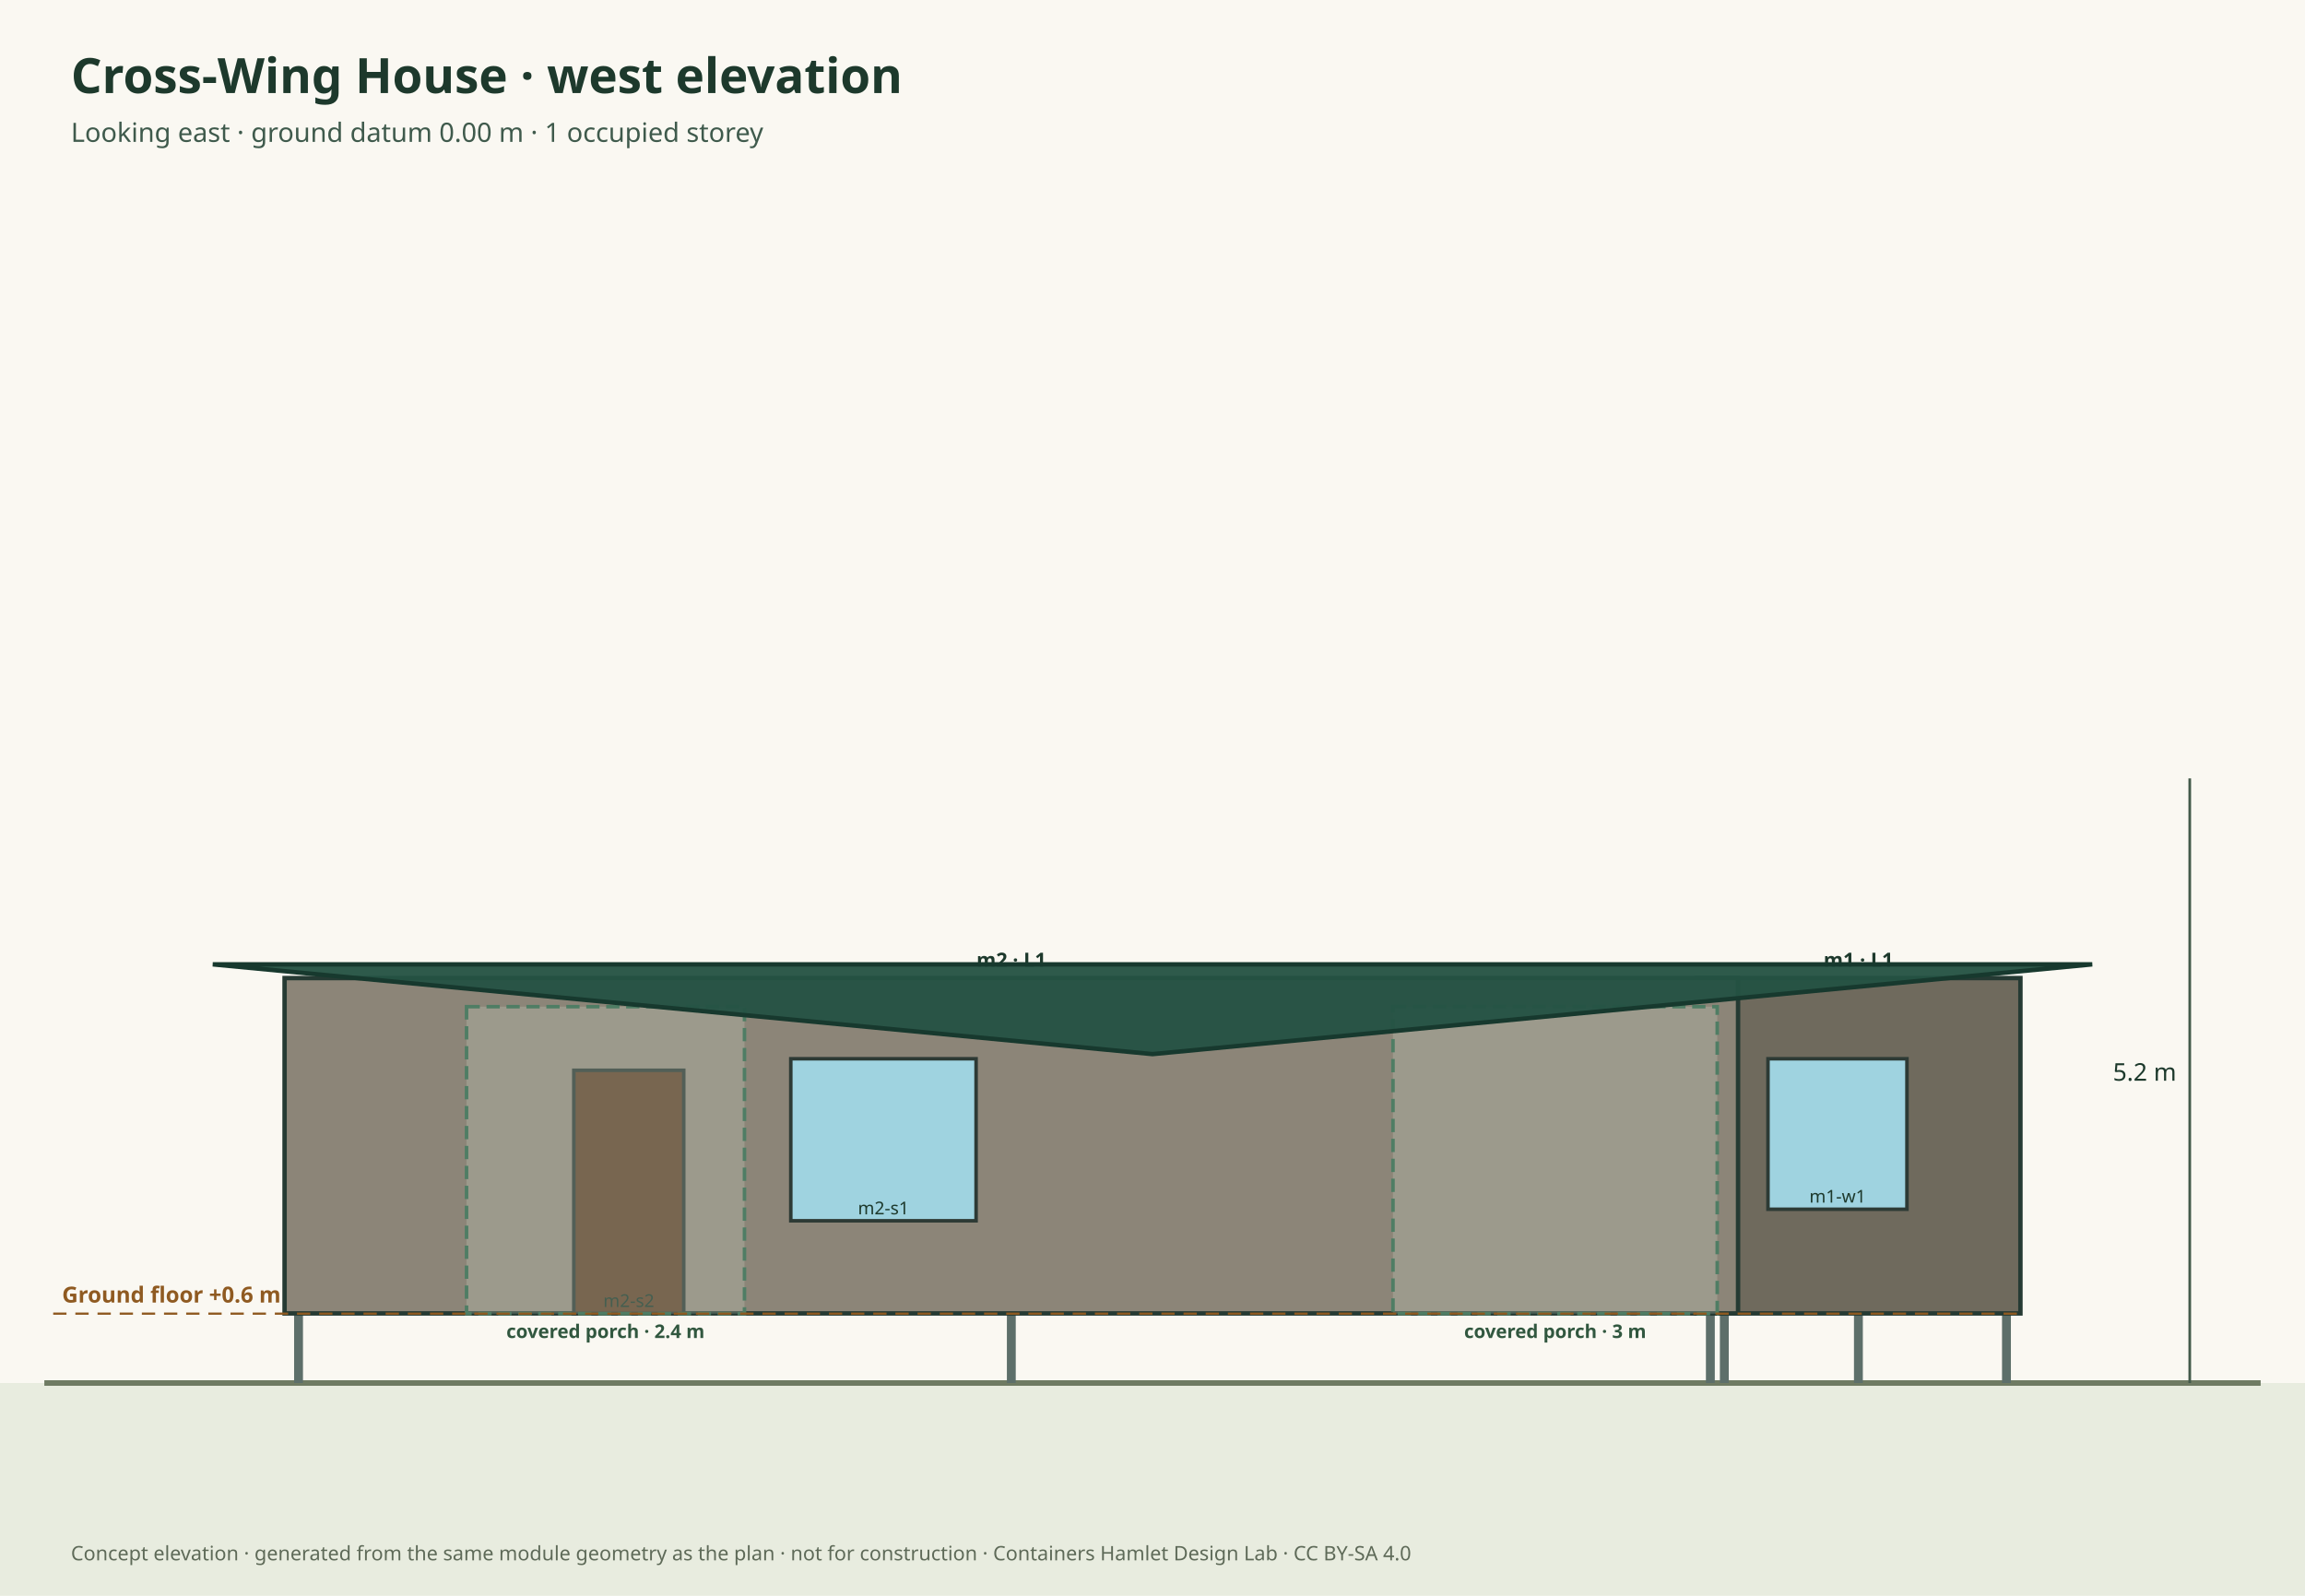
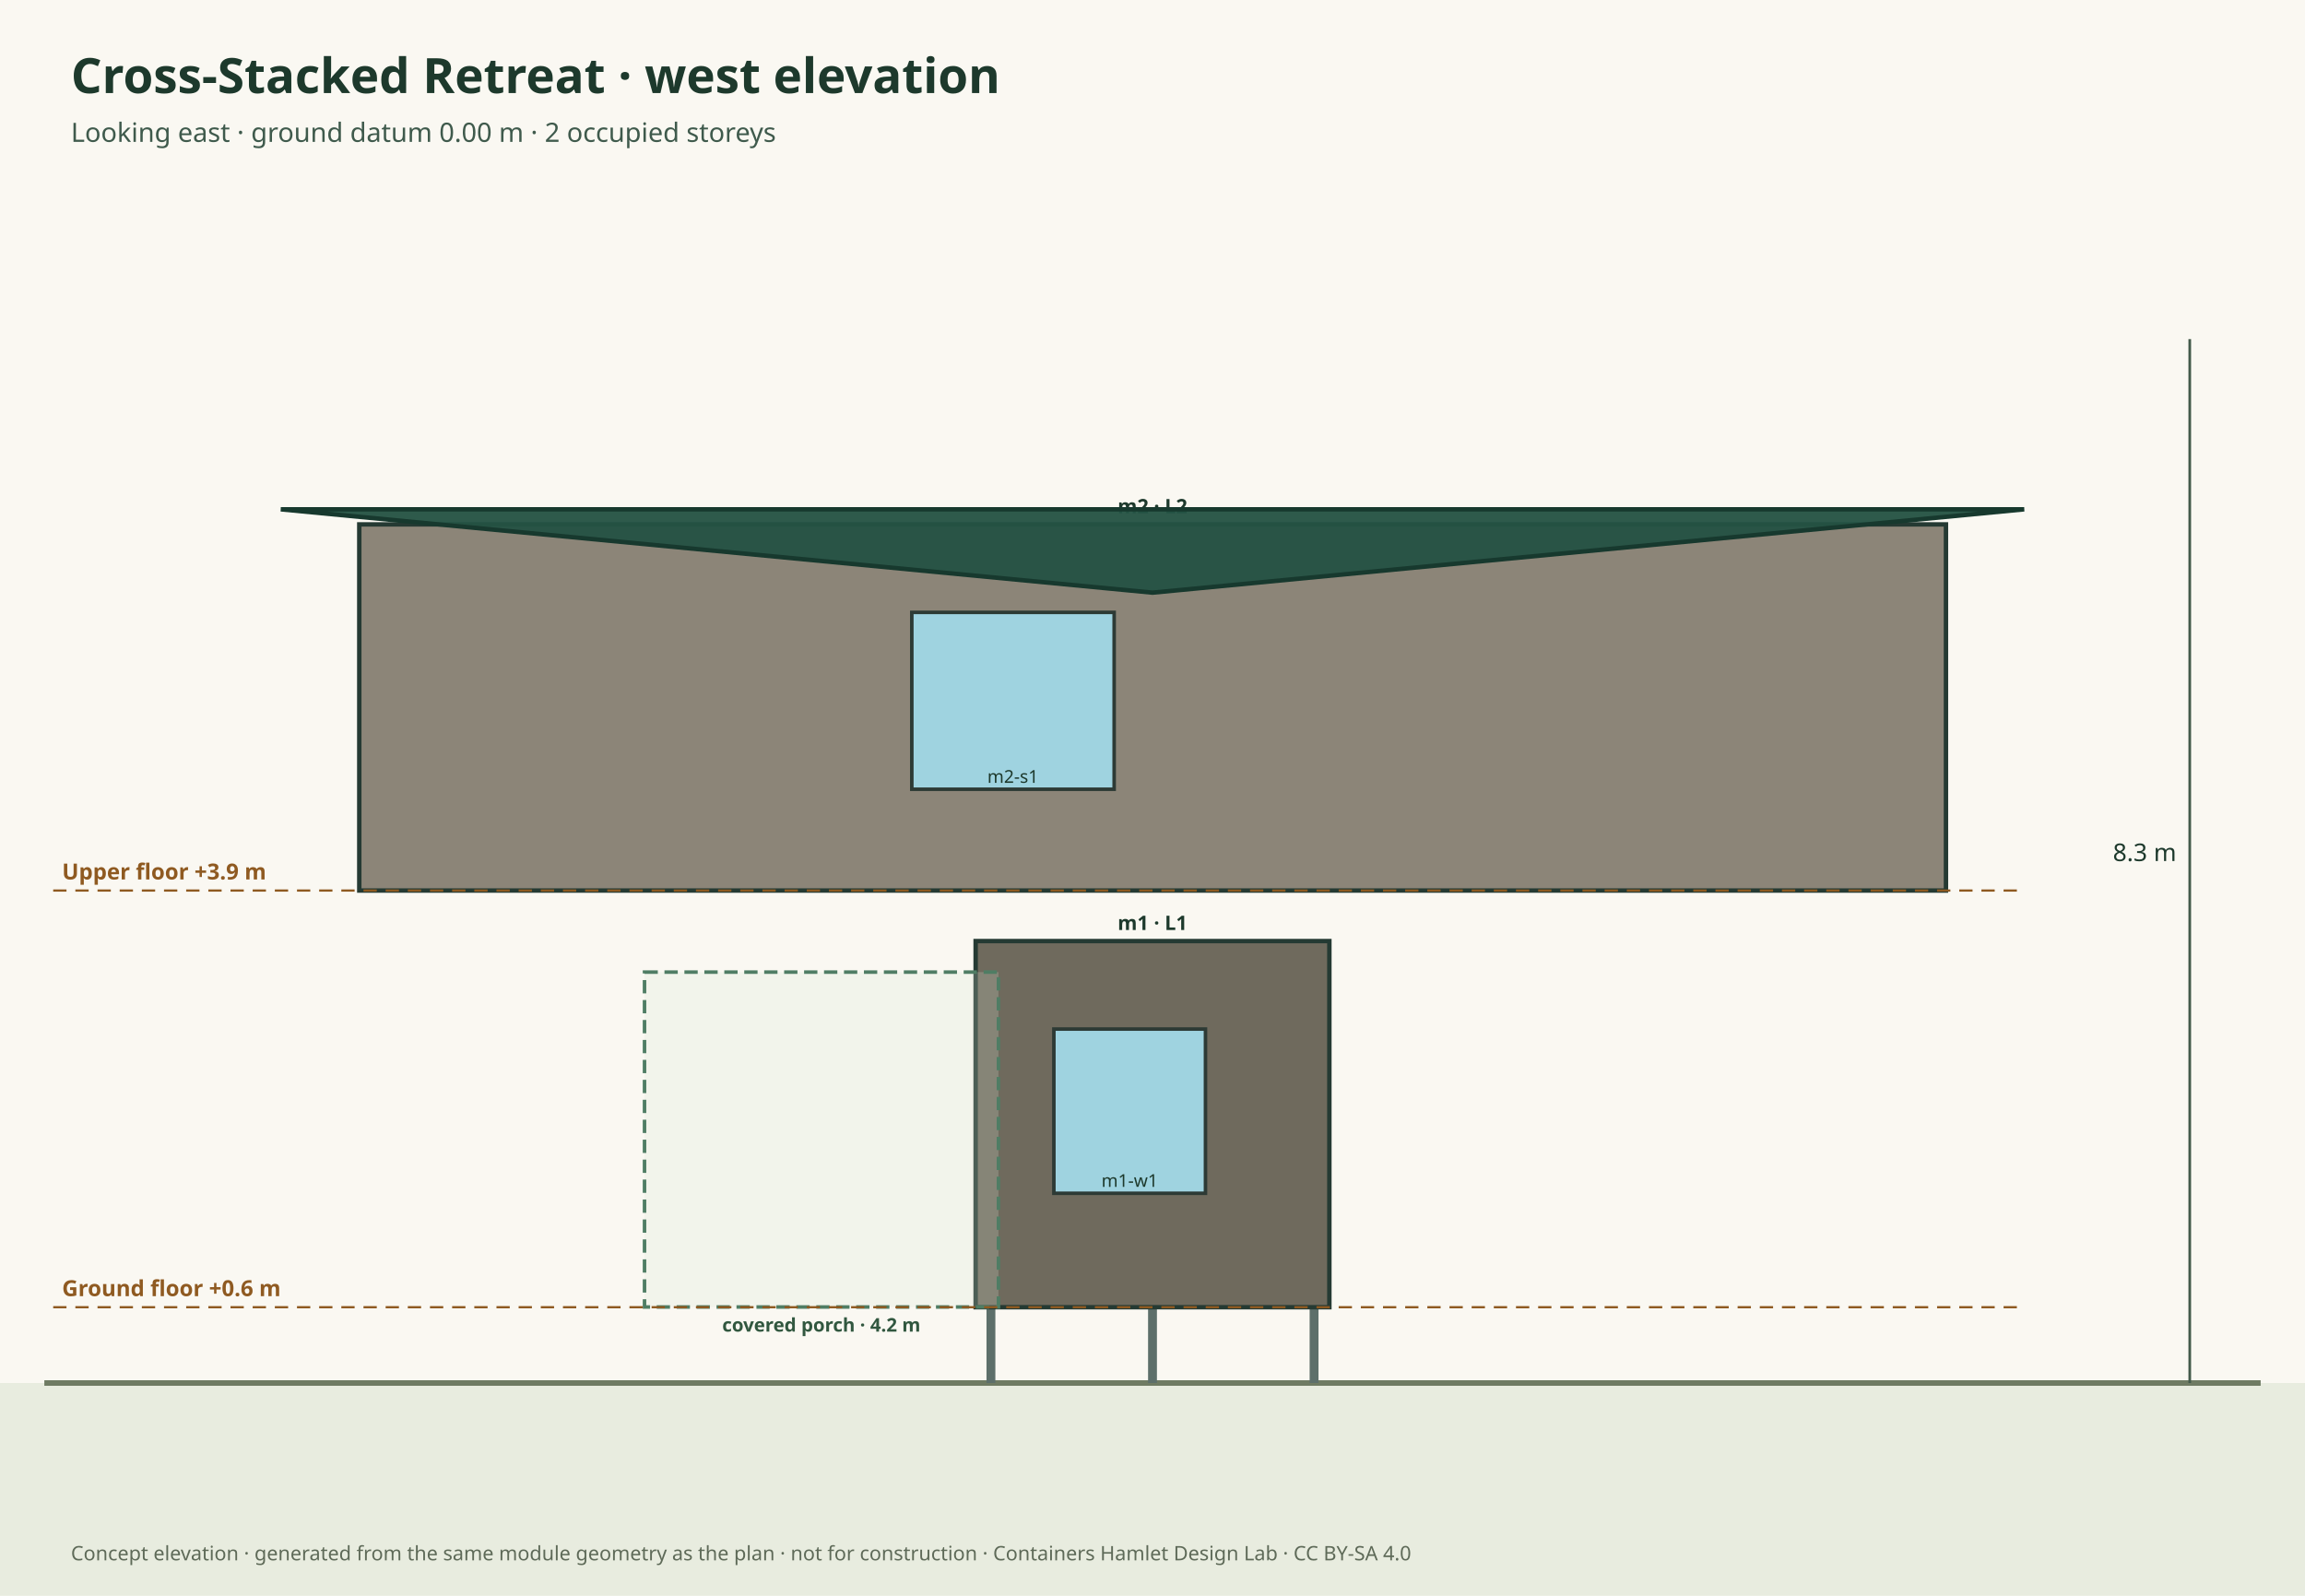
<svg xmlns="http://www.w3.org/2000/svg" viewBox="0 0 1040 720" role="img" aria-labelledby="concept-hamlet-cross-stacked-retreat-elevation-west-t concept-hamlet-cross-stacked-retreat-elevation-west-d">
  <rect width="1040" height="720" fill="#faf8f2" />
-   <text x="32" y="42" font-family="system-ui, sans-serif" font-size="22" font-weight="800" fill="#1d392c">Cross-Wing House · west elevation</text>
-   <text x="32" y="64" font-family="system-ui, sans-serif" font-size="12" fill="#3f5a4c">Looking east · ground datum 0.00 m · 1 occupied storey</text>
+   <text x="32" y="42" font-family="system-ui, sans-serif" font-size="22" font-weight="800" fill="#1d392c">Cross-Stacked Retreat · west elevation</text>
+   <text x="32" y="64" font-family="system-ui, sans-serif" font-size="12" fill="#3f5a4c">Looking east · ground datum 0.00 m · 2 occupied storeys</text>
  <rect x="0" y="624" width="1040" height="96" fill="#e8ecdf" />
  <line x1="20" y1="624" x2="1020" y2="624" stroke="#6f7b63" stroke-width="2.5" />
-   <line x1="771.7" y1="624" x2="771.7" y2="592.7" stroke="#5d6f6a" stroke-width="4" />
-   <line x1="838.5" y1="624" x2="838.5" y2="592.7" stroke="#5d6f6a" stroke-width="4" />
-   <line x1="905.3" y1="624" x2="905.3" y2="592.7" stroke="#5d6f6a" stroke-width="4" />
-   <line x1="134.7" y1="624" x2="134.7" y2="592.7" stroke="#5d6f6a" stroke-width="4" />
-   <line x1="456.3" y1="624" x2="456.3" y2="592.7" stroke="#5d6f6a" stroke-width="4" />
-   <line x1="778" y1="624" x2="778" y2="592.7" stroke="#5d6f6a" stroke-width="4" />
-   <rect x="765.4" y="441.3" width="146.2" height="151.3" fill="#6f6a5d" stroke="#253a33" stroke-width="2" />
-   <text x="838.5" y="436.3" text-anchor="middle" font-family="system-ui, sans-serif" font-size="9" font-weight="800" fill="#1d392c" stroke="#faf8f2" stroke-width="2.2" paint-order="stroke">m1 · L1</text>
-   <rect x="797.7" y="477.7" width="62.7" height="67.9" fill="#9fd3e0" stroke="#2d3a35" stroke-width="1.6" />
-   <text x="829.1" y="542.6" text-anchor="middle" font-family="system-ui, sans-serif" font-size="8" fill="#1d392c">m1-w1</text>
-   <rect x="128.4" y="441.3" width="655.8" height="151.3" fill="#8c8578" stroke="#253a33" stroke-width="2" />
-   <text x="456.3" y="436.3" text-anchor="middle" font-family="system-ui, sans-serif" font-size="9" font-weight="800" fill="#1d392c" stroke="#faf8f2" stroke-width="2.2" paint-order="stroke">m2 · L1</text>
-   <rect x="356.8" y="477.7" width="83.6" height="73.1" fill="#9fd3e0" stroke="#2d3a35" stroke-width="1.6" />
-   <text x="398.6" y="547.9" text-anchor="middle" font-family="system-ui, sans-serif" font-size="8" fill="#1d392c">m2-s1</text>
-   <rect x="258.9" y="482.9" width="49.6" height="109.7" fill="#5d432c" stroke="#2d3a35" stroke-width="1.6" />
-   <text x="283.7" y="589.7" text-anchor="middle" font-family="system-ui, sans-serif" font-size="8" fill="#1d392c">m2-s2</text>
-   <rect x="628.5" y="454.2" width="146.3" height="138.5" fill="#d8e6d3" fill-opacity="0.22" stroke="#4f7d64" stroke-width="1.6" stroke-dasharray="6 3" />
-   <text x="701.7" y="603.7" text-anchor="middle" font-family="system-ui, sans-serif" font-size="8.5" font-weight="700" fill="#31573f" stroke="#faf8f2" stroke-width="2" paint-order="stroke">covered porch · 3 m</text>
-   <rect x="210.5" y="454.2" width="125.4" height="138.5" fill="#d8e6d3" fill-opacity="0.22" stroke="#4f7d64" stroke-width="1.6" stroke-dasharray="6 3" />
-   <text x="273.2" y="603.7" text-anchor="middle" font-family="system-ui, sans-serif" font-size="8.5" font-weight="700" fill="#31573f" stroke="#faf8f2" stroke-width="2" paint-order="stroke">covered porch · 2.4 m</text>
-   <path d="M96 435.1L520 475.6L944 435.1Z" fill="#245244" fill-opacity="0.95" stroke="#17392e" stroke-width="2" />
-   <line x1="520" y1="351.2" x2="520" y2="366.9" stroke="#faf8f2" stroke-width="2" />
-   <line x1="24" y1="592.7" x2="910" y2="592.7" stroke="#8f5a21" stroke-width="1" stroke-dasharray="6 4" />
-   <text x="28" y="587.7" font-family="system-ui, sans-serif" font-size="10" font-weight="700" fill="#8f5a21">Ground floor +0.6 m</text>
-   <line x1="988" y1="624" x2="988" y2="351.2" stroke="#435a4a" stroke-width="1.2" />
-   <text x="982" y="487.6" text-anchor="end" font-family="system-ui, sans-serif" font-size="11" fill="#1d392c">5.2 m</text>
+   <line x1="447.1" y1="624" x2="447.1" y2="589.8" stroke="#5d6f6a" stroke-width="4" />
+   <line x1="520" y1="624" x2="520" y2="589.8" stroke="#5d6f6a" stroke-width="4" />
+   <line x1="592.9" y1="624" x2="592.9" y2="589.8" stroke="#5d6f6a" stroke-width="4" />
+   <rect x="440.2" y="424.6" width="159.6" height="165.2" fill="#6f6a5d" stroke="#253a33" stroke-width="2" />
+   <text x="520" y="419.6" text-anchor="middle" font-family="system-ui, sans-serif" font-size="9" font-weight="800" fill="#1d392c" stroke="#faf8f2" stroke-width="2.2" paint-order="stroke">m1 · L1</text>
+   <rect x="475.5" y="464.3" width="68.4" height="74.1" fill="#9fd3e0" stroke="#2d3a35" stroke-width="1.6" />
+   <text x="509.7" y="535.5" text-anchor="middle" font-family="system-ui, sans-serif" font-size="8" fill="#1d392c">m1-w1</text>
+   <rect x="162.1" y="236.6" width="715.9" height="165.2" fill="#8c8578" stroke="#253a33" stroke-width="2" />
+   <text x="520" y="231.6" text-anchor="middle" font-family="system-ui, sans-serif" font-size="9" font-weight="800" fill="#1d392c" stroke="#faf8f2" stroke-width="2.2" paint-order="stroke">m2 · L2</text>
+   <rect x="411.4" y="276.3" width="91.3" height="79.8" fill="#9fd3e0" stroke="#2d3a35" stroke-width="1.6" />
+   <text x="457" y="353.2" text-anchor="middle" font-family="system-ui, sans-serif" font-size="8" fill="#1d392c">m2-s1</text>
+   <rect x="290.8" y="438.6" width="159.7" height="151.1" fill="#d8e6d3" fill-opacity="0.22" stroke="#4f7d64" stroke-width="1.6" stroke-dasharray="6 3" />
+   <text x="370.6" y="600.8" text-anchor="middle" font-family="system-ui, sans-serif" font-size="8.5" font-weight="700" fill="#31573f" stroke="#faf8f2" stroke-width="2" paint-order="stroke">covered porch · 4.2 m</text>
+   <path d="M126.7 229.8L520 267.4L913.3 229.8Z" fill="#245244" fill-opacity="0.95" stroke="#17392e" stroke-width="2" />
+   <line x1="520" y1="153" x2="520" y2="170.1" stroke="#faf8f2" stroke-width="2" />
+   <line x1="24" y1="589.8" x2="910" y2="589.8" stroke="#8f5a21" stroke-width="1" stroke-dasharray="6 4" />
+   <text x="28" y="584.8" font-family="system-ui, sans-serif" font-size="10" font-weight="700" fill="#8f5a21">Ground floor +0.6 m</text>
+   <line x1="24" y1="401.8" x2="910" y2="401.8" stroke="#8f5a21" stroke-width="1" stroke-dasharray="6 4" />
+   <text x="28" y="396.8" font-family="system-ui, sans-serif" font-size="10" font-weight="700" fill="#8f5a21">Upper floor +3.9 m</text>
+   <line x1="988" y1="624" x2="988" y2="153" stroke="#435a4a" stroke-width="1.2" />
+   <text x="982" y="388.5" text-anchor="end" font-family="system-ui, sans-serif" font-size="11" fill="#1d392c">8.3 m</text>
  <text x="32" y="704" font-family="system-ui, sans-serif" font-size="9" fill="#5e6a58">Concept elevation · generated from the same module geometry as the plan · not for construction · Containers Hamlet Design Lab · CC BY-SA 4.0</text>
</svg>
